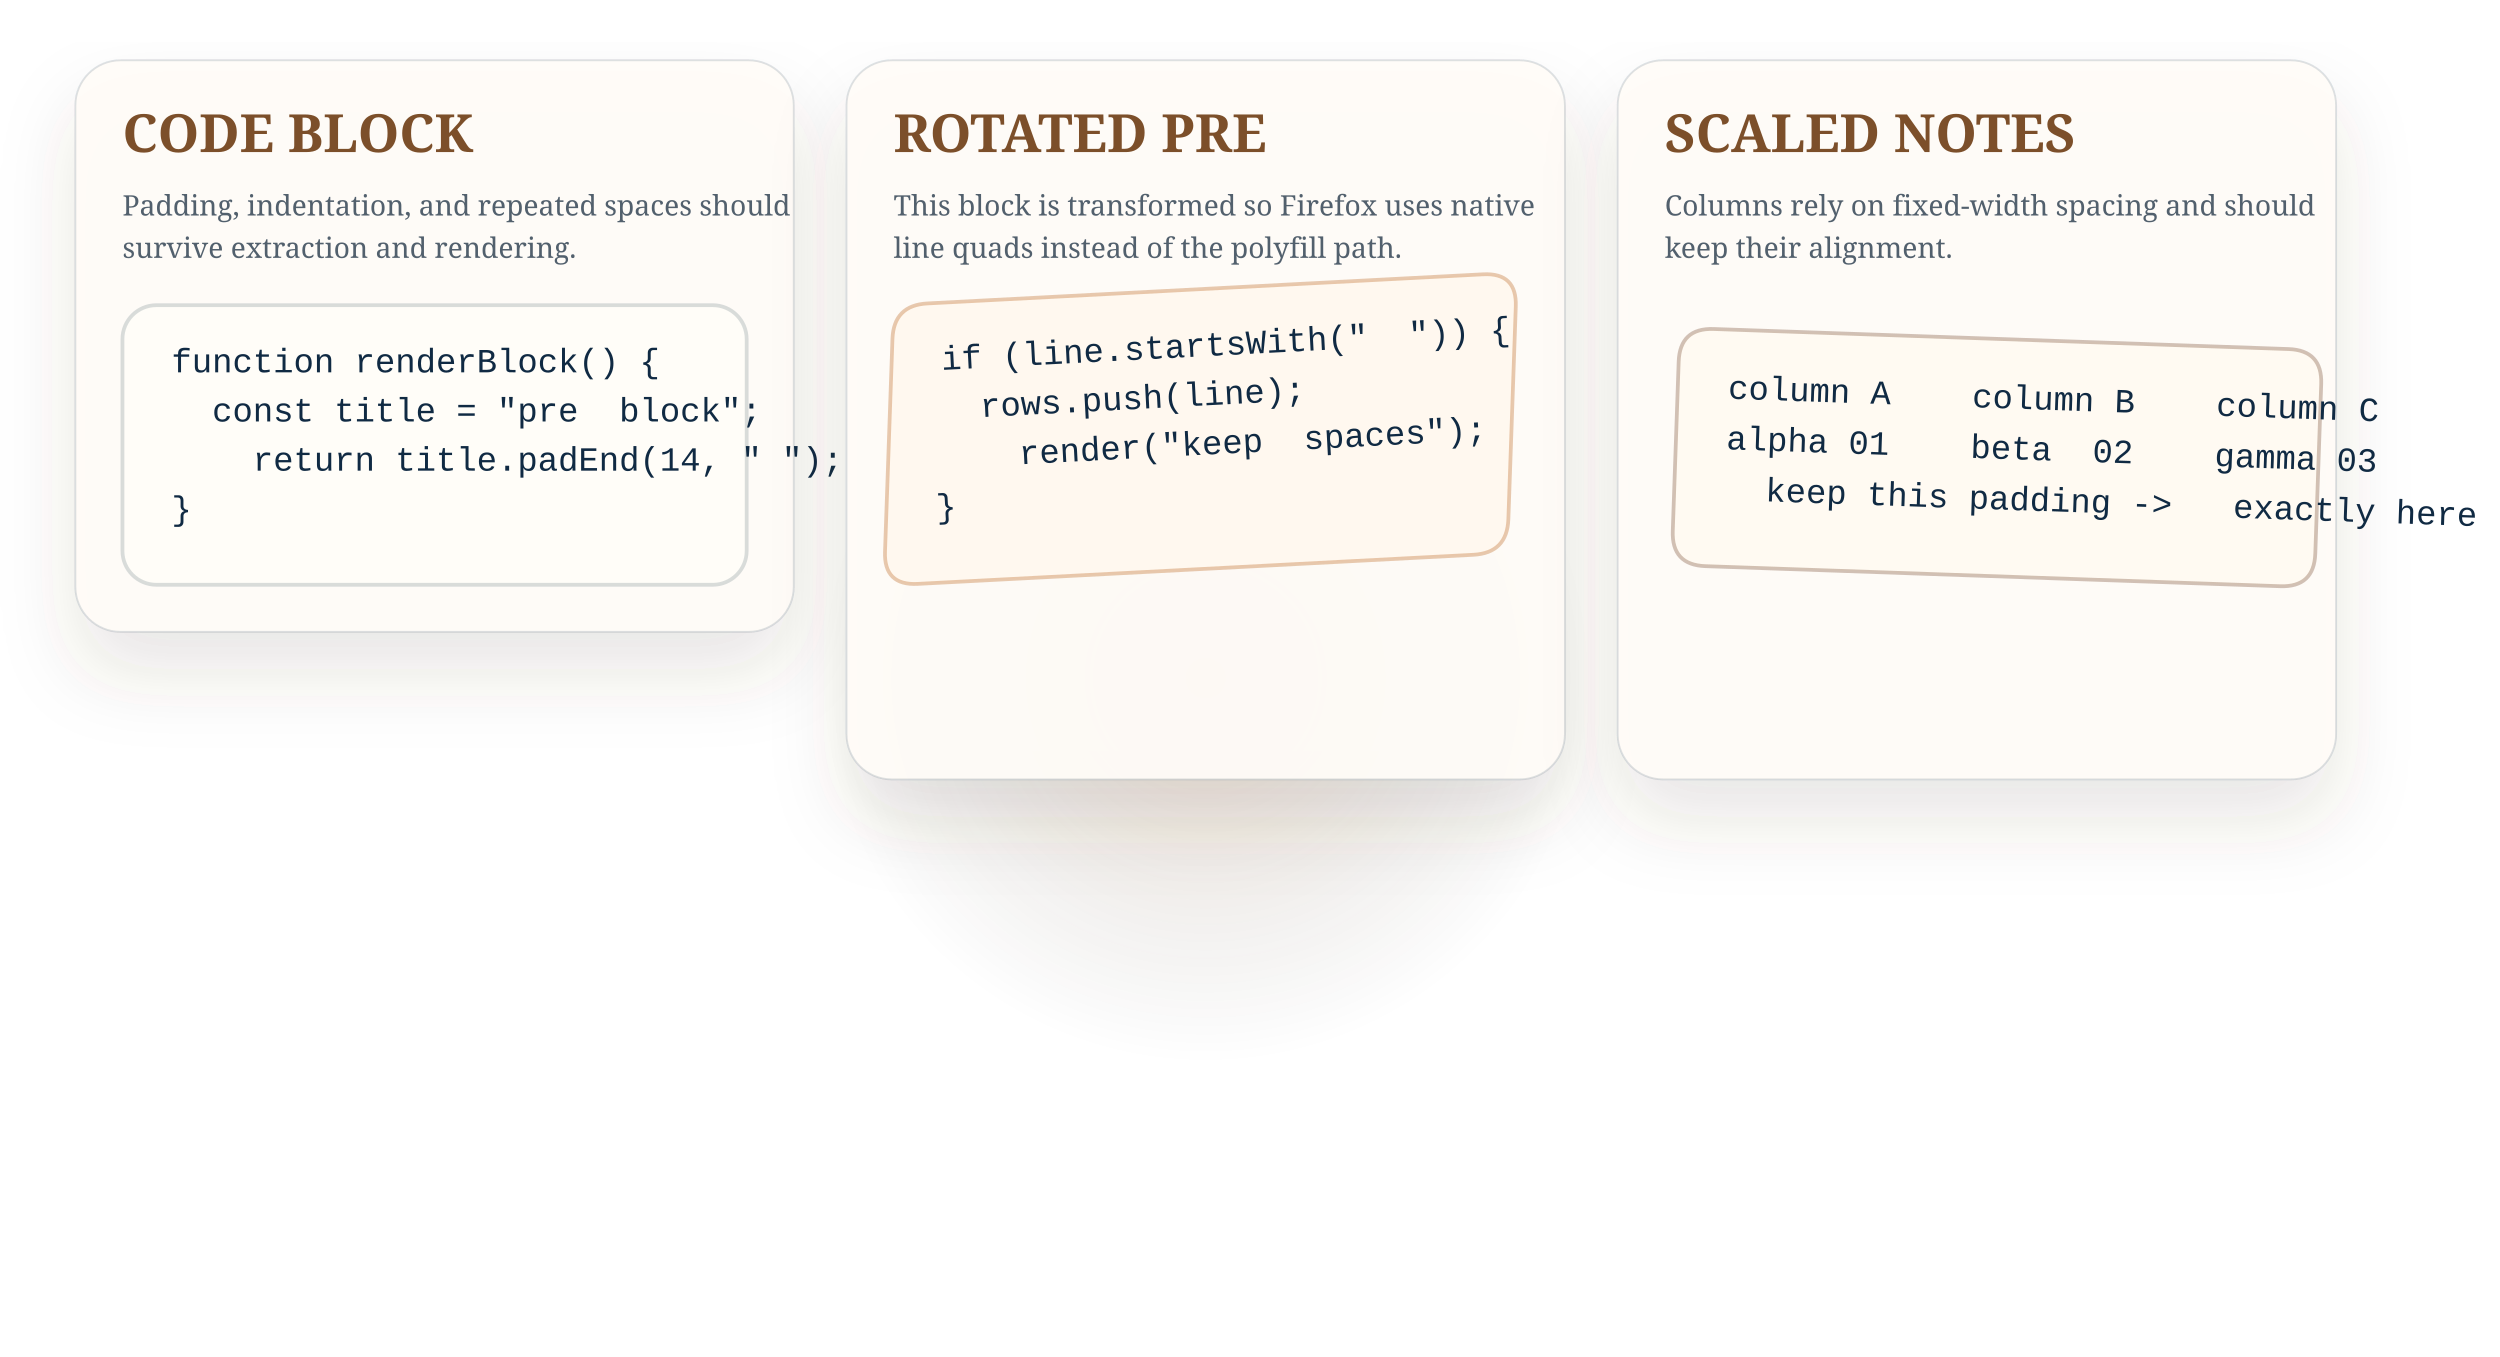
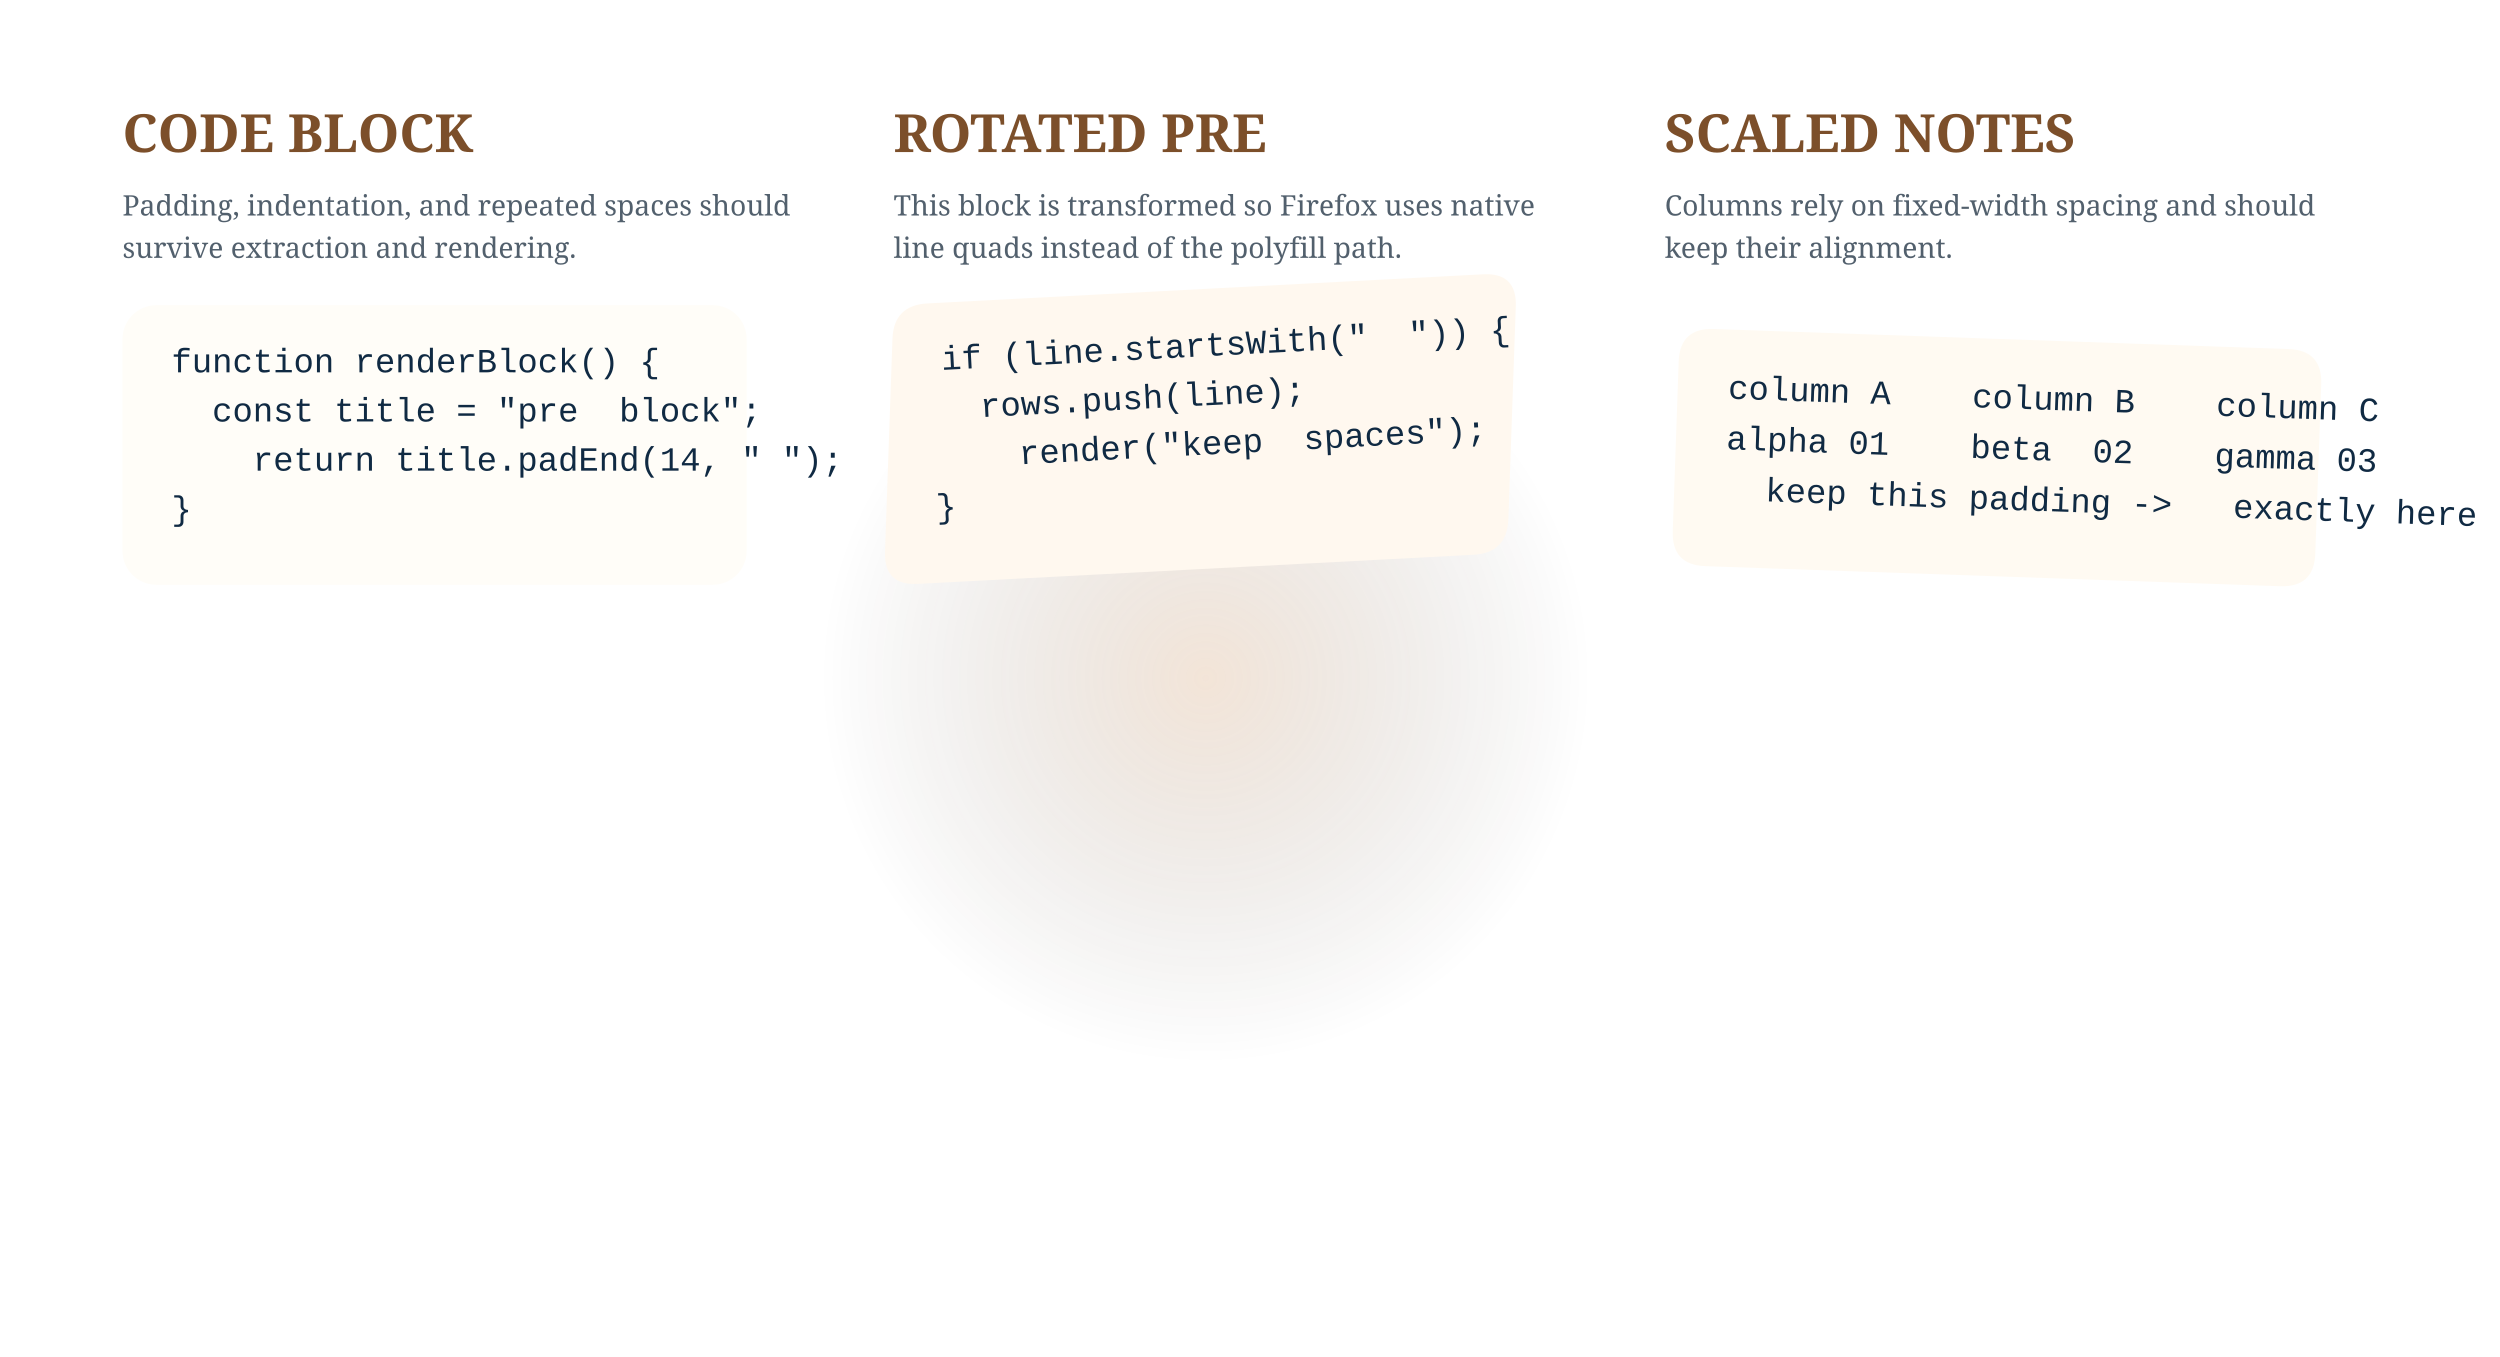
<svg xmlns="http://www.w3.org/2000/svg" width="1327" height="720" viewBox="0 0 1327 720">
  <defs>
    <radialGradient id="rg1" cx="640" cy="360" r="640" gradientUnits="userSpaceOnUse">
      <stop offset="0%" stop-color="rgba(188, 108, 37, 0.18)" />
      <stop offset="32%" stop-color="rgba(0, 0, 0, 0)" />
    </radialGradient>
    <filter id="ds2" x="-50%" y="-50%" width="200%" height="200%">
      <feDropShadow dx="0" dy="22" stdDeviation="20" flood-color="rgba(88, 68, 48, 0.14)" result="s0" />
    </filter>
    <clipPath id="ic3">
      <rect x="65" y="162" width="331.33" height="148.4" rx="18" ry="18" />
    </clipPath>
    <filter id="is4" x="-50%" y="-50%" width="200%" height="200%">
      <feComponentTransfer in="SourceAlpha">
        <feFuncA type="table" tableValues="1 0" />
      </feComponentTransfer>
      <feGaussianBlur stdDeviation="0" />
      <feOffset dx="0" dy="1" result="offsetblur" />
      <feFlood flood-color="rgba(255, 255, 255, 0.8)" result="color" />
      <feComposite in2="offsetblur" operator="in" />
      <feComposite in2="SourceAlpha" operator="in" />
    </filter>
    <filter id="ds5" x="-50%" y="-50%" width="200%" height="200%">
      <feDropShadow dx="0" dy="22" stdDeviation="20" flood-color="rgba(88, 68, 48, 0.14)" result="s0" />
    </filter>
    <filter id="ds6" x="-50%" y="-50%" width="200%" height="200%">
      <feDropShadow dx="0" dy="22" stdDeviation="20" flood-color="rgba(88, 68, 48, 0.14)" result="s0" />
    </filter>
  </defs>
  <path d="M0,0 L1280,0 L1280,720 L0,720 Z" fill="url(#rg1)" />
-   <rect x="40" y="32" width="381.33" height="303.4" rx="24" ry="24" fill="rgba(255, 252, 247, 0.92)" stroke="rgba(47, 72, 88, 0.16)" stroke-width="1" filter="url(#ds2)" />
+   <rect x="40" y="32" width="381.33" height="303.4" rx="24" ry="24" fill="none" filter="url(#ds2)" />
  <text x="65" y="59" fill="rgb(124, 79, 42)" dominant-baseline="text-before-edge" font-weight="700" font-size="28px" font-family="Georgia">CODE BLOCK</text>
  <text x="65" y="102.75" fill="rgb(82, 96, 109)" dominant-baseline="text-before-edge" font-size="15px" font-family="Georgia">Padding, indentation, and repeated spaces should</text>
  <text x="65" y="125.25" fill="rgb(82, 96, 109)" dominant-baseline="text-before-edge" font-size="15px" font-family="Georgia">survive extraction and rendering.</text>
-   <rect x="65" y="162" width="331.33" height="148.4" rx="18" ry="18" fill="rgb(255, 253, 248)" stroke="rgba(47, 72, 88, 0.18)" stroke-width="2" />
+   <rect x="65" y="162" width="331.33" height="148.4" rx="18" ry="18" fill="rgb(255, 253, 248)" />
  <rect x="65" y="162" width="331.33" height="148.4" rx="18" ry="18" fill="none" clip-path="url(#ic3)" filter="url(#is4)" />
  <text x="91" y="188.05" fill="rgb(16, 42, 67)" dominant-baseline="text-before-edge" font-size="18px" font-family="Courier New" xml:space="preserve">function renderBlock() {</text>
  <text x="91" y="214.15" fill="rgb(16, 42, 67)" dominant-baseline="text-before-edge" font-size="18px" font-family="Courier New" xml:space="preserve">  const title = "pre  block";</text>
  <text x="91" y="240.25" fill="rgb(16, 42, 67)" dominant-baseline="text-before-edge" font-size="18px" font-family="Courier New" xml:space="preserve">    return title.padEnd(14, " ");</text>
  <text x="91" y="266.35" fill="rgb(16, 42, 67)" dominant-baseline="text-before-edge" font-size="18px" font-family="Courier New" xml:space="preserve">}</text>
-   <rect x="449.33" y="32" width="381.33" height="381.7" rx="24" ry="24" fill="rgba(255, 252, 247, 0.92)" stroke="rgba(47, 72, 88, 0.16)" stroke-width="1" filter="url(#ds5)" />
+   <rect x="449.33" y="32" width="381.33" height="381.7" rx="24" ry="24" fill="none" filter="url(#ds5)" />
  <text x="474.33" y="59" fill="rgb(124, 79, 42)" dominant-baseline="text-before-edge" font-weight="700" font-size="28px" font-family="Georgia">ROTATED PRE</text>
  <text x="474.33" y="102.75" fill="rgb(82, 96, 109)" dominant-baseline="text-before-edge" font-size="15px" font-family="Georgia">This block is transformed so Firefox uses native</text>
  <text x="474.33" y="125.25" fill="rgb(82, 96, 109)" dominant-baseline="text-before-edge" font-size="15px" font-family="Georgia">line quads instead of the polyfill path.</text>
-   <path d="M473.71,179.99 Q474.33,162 492.31,161.06 L787.24,145.6 Q805.21,144.66 804.58,162.65 L800.64,275.55 Q800.01,293.54 782.04,294.48 L487.11,309.93 Q469.13,310.88 469.76,292.89 Z" fill="rgb(255, 248, 239)" stroke="rgba(188, 108, 37, 0.35)" stroke-width="2" />
+   <path d="M473.71,179.99 Q474.33,162 492.31,161.06 L787.24,145.6 Q805.21,144.66 804.58,162.65 L800.64,275.55 Q800.01,293.54 782.04,294.48 L487.11,309.93 Q469.13,310.88 469.76,292.89 Z" fill="rgb(255, 248, 239)" />
  <text x="499.38" y="186.81" fill="rgb(16, 42, 67)" dominant-baseline="text-before-edge" font-size="18px" font-family="Courier New" transform="rotate(-3,499.38,186.81)" xml:space="preserve">if (line.startsWith("  ")) {</text>
  <text x="498.47" y="212.99" fill="rgb(16, 42, 67)" dominant-baseline="text-before-edge" font-size="18px" font-family="Courier New" transform="rotate(-3,498.47,212.99)" xml:space="preserve">  rows.push(line);</text>
  <text x="497.56" y="239.17" fill="rgb(16, 42, 67)" dominant-baseline="text-before-edge" font-size="18px" font-family="Courier New" transform="rotate(-3,497.56,239.17)" xml:space="preserve">    render("keep  spaces");</text>
  <text x="496.64" y="265.36" fill="rgb(16, 42, 67)" dominant-baseline="text-before-edge" font-size="18px" font-family="Courier New" transform="rotate(-3,496.64,265.36)" xml:space="preserve">}</text>
-   <rect x="858.67" y="32" width="381.33" height="381.7" rx="24" ry="24" fill="rgba(255, 252, 247, 0.92)" stroke="rgba(47, 72, 88, 0.16)" stroke-width="1" filter="url(#ds6)" />
+   <rect x="858.67" y="32" width="381.33" height="381.7" rx="24" ry="24" fill="none" filter="url(#ds6)" />
  <text x="883.67" y="59" fill="rgb(124, 79, 42)" dominant-baseline="text-before-edge" font-weight="700" font-size="28px" font-family="Georgia">SCALED NOTES</text>
  <text x="883.67" y="102.75" fill="rgb(82, 96, 109)" dominant-baseline="text-before-edge" font-size="15px" font-family="Georgia">Columns rely on fixed-width spacing and should</text>
  <text x="883.67" y="125.25" fill="rgb(82, 96, 109)" dominant-baseline="text-before-edge" font-size="15px" font-family="Georgia">keep their alignment.</text>
-   <path d="M891.04,191.99 Q891.67,174 909.66,174.63 L1214.74,185.28 Q1232.73,185.91 1232.1,203.9 L1228.96,293.81 Q1228.34,311.8 1210.35,311.17 L905.26,300.52 Q887.27,299.89 887.9,281.9 Z" fill="rgb(255, 250, 242)" stroke="rgba(127, 85, 57, 0.35)" stroke-width="2" />
+   <path d="M891.04,191.99 Q891.67,174 909.66,174.63 L1214.74,185.28 Q1232.73,185.91 1232.1,203.9 L1228.96,293.81 Q1228.34,311.8 1210.35,311.17 L905.26,300.52 Q887.27,299.89 887.9,281.9 Z" fill="rgb(255, 250, 242)" />
  <text x="917.48" y="202.02" fill="rgb(16, 42, 67)" dominant-baseline="text-before-edge" font-size="18px" font-family="Courier New" transform="rotate(2,917.48,202.02)" xml:space="preserve">column A    column B    column C</text>
  <text x="916.55" y="228.89" fill="rgb(16, 42, 67)" dominant-baseline="text-before-edge" font-size="18px" font-family="Courier New" transform="rotate(2,916.55,228.89)" xml:space="preserve">alpha 01    beta  02    gamma 03</text>
  <text x="915.61" y="255.75" fill="rgb(16, 42, 67)" dominant-baseline="text-before-edge" font-size="18px" font-family="Courier New" transform="rotate(2,915.61,255.75)" xml:space="preserve">  keep this padding -&gt;   exactly here</text>
</svg>
